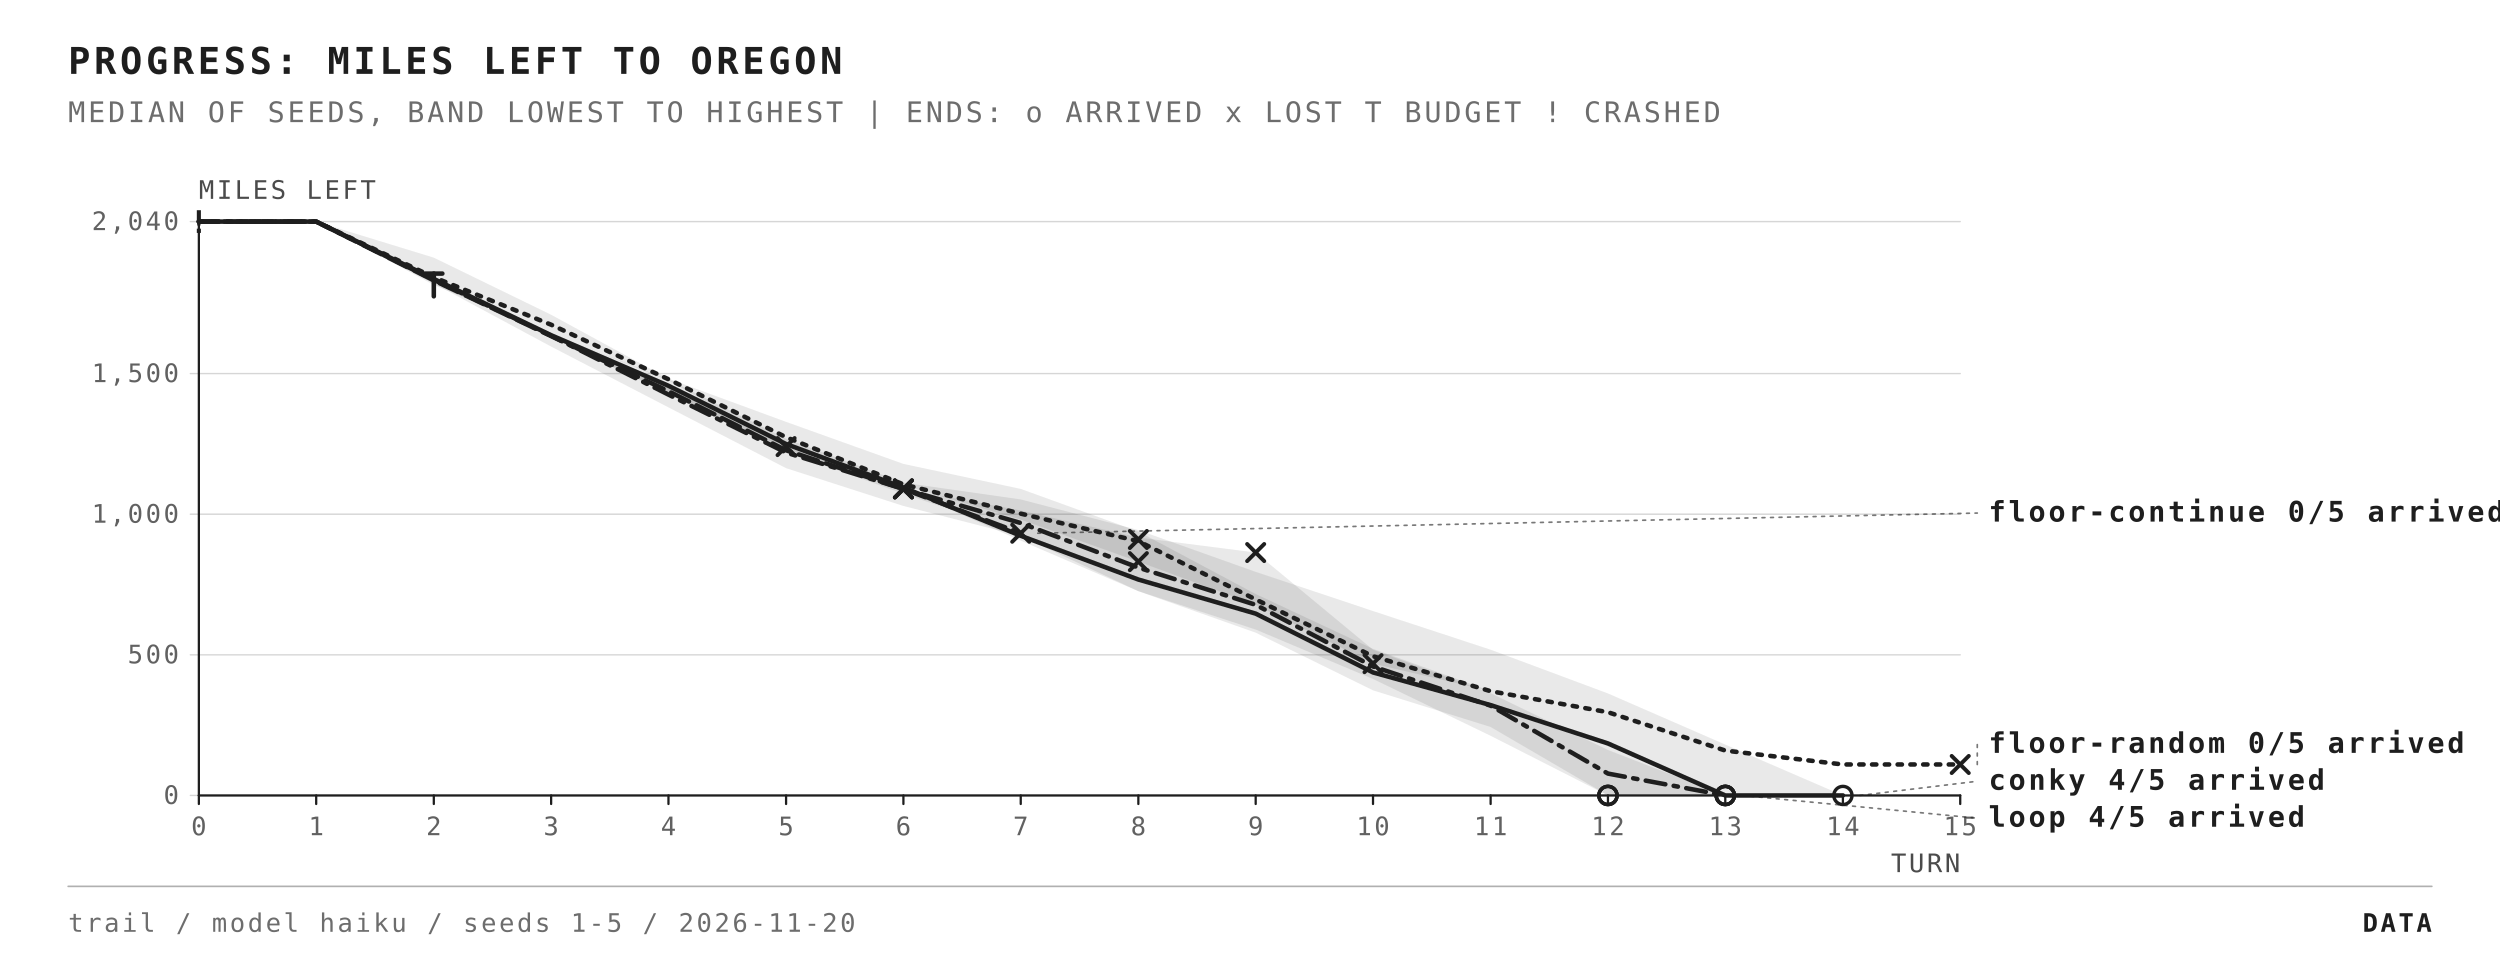
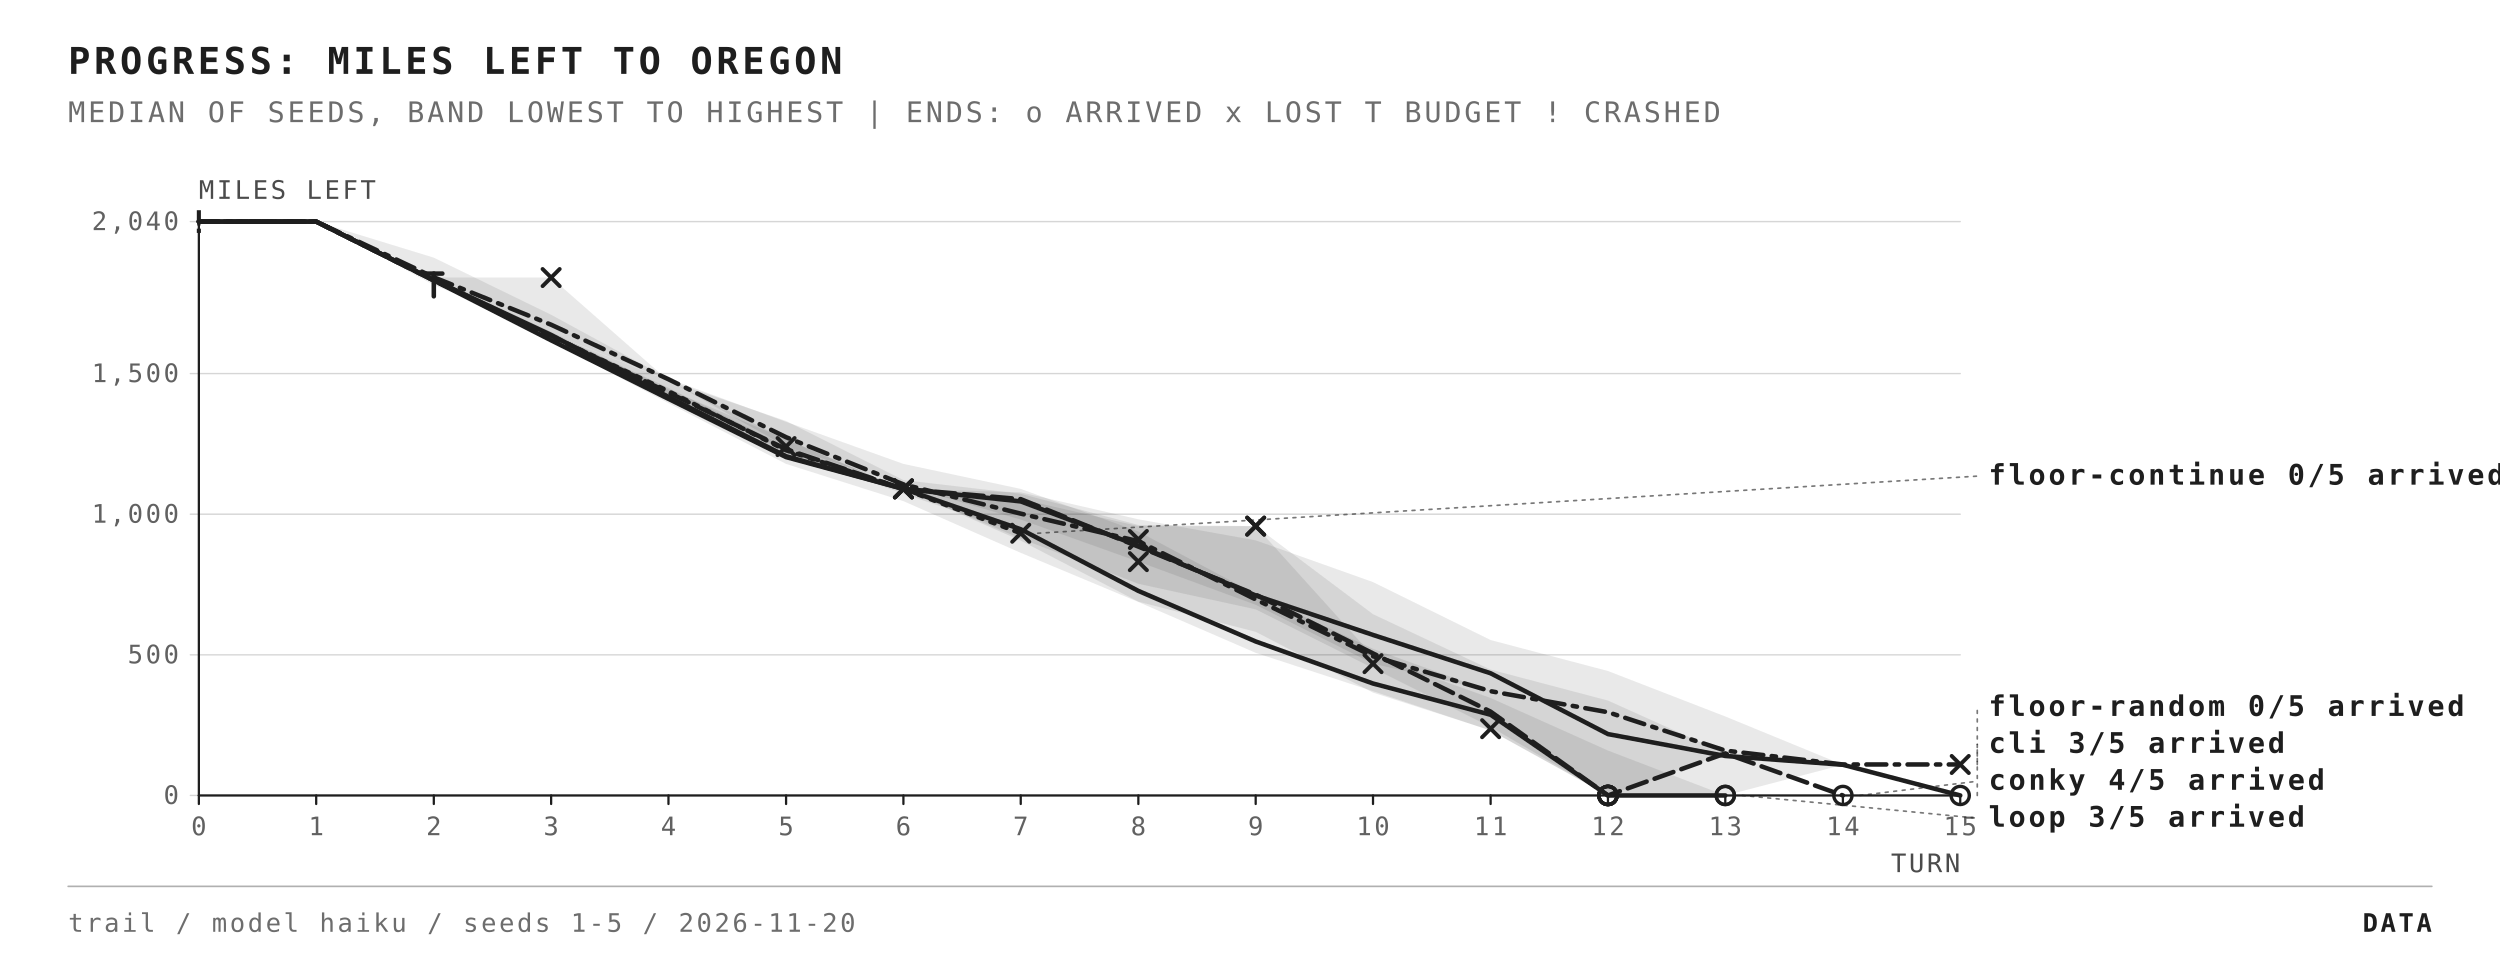
<svg xmlns="http://www.w3.org/2000/svg" width="880" height="340" viewBox="0 0 880 340" font-family="ui-monospace, SFMono-Regular, Menlo, Consolas, monospace" stroke-linecap="round" letter-spacing=".1em" role="img" aria-label="miles left to Oregon against turn, one line per arm">
  <text x="24.0" y="26.0" font-size="13" text-anchor="start" opacity="1.0" font-weight="bold" fill="#1E1E1E">PROGRESS: MILES LEFT TO OREGON</text>
  <text x="24.0" y="43.0" font-size="10" text-anchor="start" opacity="0.65" font-weight="normal" fill="#1E1E1E">MEDIAN OF SEEDS, BAND LOWEST TO HIGHEST  |  ENDS: o ARRIVED  x LOST  T BUDGET  ! CRASHED</text>
  <line x1="24.0" y1="312.0" x2="856.0" y2="312.0" stroke="#1E1E1E" stroke-width="0.6" opacity="0.35" />
  <text x="24.0" y="328.0" font-size="9" text-anchor="start" opacity="0.65" font-weight="normal" fill="#1E1E1E">trail / model haiku / seeds 1-5 / 2026-11-20</text>
  <text x="856.0" y="328.0" font-size="9" text-anchor="end" opacity="1.0" font-weight="bold" fill="#1E1E1E">DATA</text>
  <line x1="70.0" y1="280.0" x2="690.0" y2="280.0" stroke="#1E1E1E" stroke-width="0.8" opacity="1.0" />
  <line x1="70.0" y1="78.0" x2="70.0" y2="280.0" stroke="#1E1E1E" stroke-width="0.8" opacity="1.0" />
  <line x1="67.0" y1="280.0" x2="690.0" y2="280.0" stroke="#1E1E1E" stroke-width="0.5" opacity="0.18" />
  <text x="63.0" y="283.0" font-size="9" text-anchor="end" opacity="0.7" font-weight="normal" fill="#1E1E1E">0</text>
  <line x1="67.0" y1="230.5" x2="690.0" y2="230.5" stroke="#1E1E1E" stroke-width="0.5" opacity="0.18" />
  <text x="63.0" y="233.5" font-size="9" text-anchor="end" opacity="0.7" font-weight="normal" fill="#1E1E1E">500</text>
  <line x1="67.0" y1="181.0" x2="690.0" y2="181.0" stroke="#1E1E1E" stroke-width="0.5" opacity="0.18" />
  <text x="63.0" y="184.0" font-size="9" text-anchor="end" opacity="0.7" font-weight="normal" fill="#1E1E1E">1,000</text>
  <line x1="67.0" y1="131.5" x2="690.0" y2="131.5" stroke="#1E1E1E" stroke-width="0.5" opacity="0.18" />
  <text x="63.0" y="134.5" font-size="9" text-anchor="end" opacity="0.7" font-weight="normal" fill="#1E1E1E">1,500</text>
  <line x1="67.0" y1="78.0" x2="690.0" y2="78.0" stroke="#1E1E1E" stroke-width="0.5" opacity="0.18" />
  <text x="63.0" y="81.0" font-size="9" text-anchor="end" opacity="0.7" font-weight="normal" fill="#1E1E1E">2,040</text>
  <line x1="70.0" y1="280.0" x2="70.0" y2="283.0" stroke="#1E1E1E" stroke-width="0.8" opacity="1.0" />
  <text x="70.0" y="294.0" font-size="9" text-anchor="middle" opacity="0.7" font-weight="normal" fill="#1E1E1E">0</text>
  <line x1="111.3" y1="280.0" x2="111.3" y2="283.0" stroke="#1E1E1E" stroke-width="0.8" opacity="1.0" />
  <text x="111.3" y="294.0" font-size="9" text-anchor="middle" opacity="0.7" font-weight="normal" fill="#1E1E1E">1</text>
  <line x1="152.7" y1="280.0" x2="152.7" y2="283.0" stroke="#1E1E1E" stroke-width="0.8" opacity="1.0" />
  <text x="152.7" y="294.0" font-size="9" text-anchor="middle" opacity="0.7" font-weight="normal" fill="#1E1E1E">2</text>
  <line x1="194.0" y1="280.0" x2="194.0" y2="283.0" stroke="#1E1E1E" stroke-width="0.8" opacity="1.0" />
  <text x="194.0" y="294.0" font-size="9" text-anchor="middle" opacity="0.7" font-weight="normal" fill="#1E1E1E">3</text>
  <line x1="235.3" y1="280.0" x2="235.3" y2="283.0" stroke="#1E1E1E" stroke-width="0.8" opacity="1.0" />
  <text x="235.3" y="294.0" font-size="9" text-anchor="middle" opacity="0.7" font-weight="normal" fill="#1E1E1E">4</text>
  <line x1="276.7" y1="280.0" x2="276.7" y2="283.0" stroke="#1E1E1E" stroke-width="0.8" opacity="1.0" />
  <text x="276.7" y="294.0" font-size="9" text-anchor="middle" opacity="0.7" font-weight="normal" fill="#1E1E1E">5</text>
  <line x1="318.0" y1="280.0" x2="318.0" y2="283.0" stroke="#1E1E1E" stroke-width="0.8" opacity="1.0" />
  <text x="318.0" y="294.0" font-size="9" text-anchor="middle" opacity="0.7" font-weight="normal" fill="#1E1E1E">6</text>
  <line x1="359.3" y1="280.0" x2="359.3" y2="283.0" stroke="#1E1E1E" stroke-width="0.8" opacity="1.0" />
  <text x="359.3" y="294.0" font-size="9" text-anchor="middle" opacity="0.7" font-weight="normal" fill="#1E1E1E">7</text>
  <line x1="400.7" y1="280.0" x2="400.7" y2="283.0" stroke="#1E1E1E" stroke-width="0.8" opacity="1.0" />
  <text x="400.7" y="294.0" font-size="9" text-anchor="middle" opacity="0.7" font-weight="normal" fill="#1E1E1E">8</text>
  <line x1="442.0" y1="280.0" x2="442.0" y2="283.0" stroke="#1E1E1E" stroke-width="0.8" opacity="1.0" />
  <text x="442.0" y="294.0" font-size="9" text-anchor="middle" opacity="0.7" font-weight="normal" fill="#1E1E1E">9</text>
  <line x1="483.3" y1="280.0" x2="483.3" y2="283.0" stroke="#1E1E1E" stroke-width="0.8" opacity="1.0" />
  <text x="483.3" y="294.0" font-size="9" text-anchor="middle" opacity="0.7" font-weight="normal" fill="#1E1E1E">10</text>
  <line x1="524.7" y1="280.0" x2="524.7" y2="283.0" stroke="#1E1E1E" stroke-width="0.8" opacity="1.0" />
  <text x="524.7" y="294.0" font-size="9" text-anchor="middle" opacity="0.7" font-weight="normal" fill="#1E1E1E">11</text>
  <line x1="566.0" y1="280.0" x2="566.0" y2="283.0" stroke="#1E1E1E" stroke-width="0.8" opacity="1.0" />
  <text x="566.0" y="294.0" font-size="9" text-anchor="middle" opacity="0.7" font-weight="normal" fill="#1E1E1E">12</text>
  <line x1="607.3" y1="280.0" x2="607.3" y2="283.0" stroke="#1E1E1E" stroke-width="0.8" opacity="1.0" />
  <text x="607.3" y="294.0" font-size="9" text-anchor="middle" opacity="0.7" font-weight="normal" fill="#1E1E1E">13</text>
  <line x1="648.7" y1="280.0" x2="648.7" y2="283.0" stroke="#1E1E1E" stroke-width="0.8" opacity="1.0" />
  <text x="648.7" y="294.0" font-size="9" text-anchor="middle" opacity="0.7" font-weight="normal" fill="#1E1E1E">14</text>
  <line x1="690.0" y1="280.0" x2="690.0" y2="283.0" stroke="#1E1E1E" stroke-width="0.8" opacity="1.0" />
  <text x="690.0" y="294.0" font-size="9" text-anchor="middle" opacity="0.7" font-weight="normal" fill="#1E1E1E">15</text>
  <text x="70.0" y="70.0" font-size="9" text-anchor="start" opacity="0.8" font-weight="normal" fill="#1E1E1E">MILES LEFT</text>
  <text x="690.0" y="307.0" font-size="9" text-anchor="end" opacity="0.8" font-weight="normal" fill="#1E1E1E">TURN</text>
-   <path d="M70.0,78.0 L111.3,78.0 L152.7,97.5 L194.0,117.5 L235.3,133.6 L276.7,154.4 L318.0,169.9 L359.3,175.8 L400.7,186.6 L442.0,201.3 L483.3,215.1 L524.7,228.7 L566.0,244.1 L607.3,262.1 L648.7,280.0 L648.7,280.0 L607.3,280.0 L566.0,280.0 L524.7,255.9 L483.3,243.0 L442.0,222.7 L400.7,208.1 L359.3,190.3 L318.0,172.1 L276.7,158.1 L235.3,138.2 L194.0,118.8 L152.7,98.7 L111.3,78.0 L70.0,78.0 Z" fill="#1E1E1E" stroke="none" stroke-width="0" opacity="0.1" stroke-linejoin="round" />
-   <path d="M70.0,78.0 L111.3,78.0 L152.7,98.2 L194.0,118.0 L235.3,135.8 L276.7,156.3 L318.0,171.6 L359.3,188.6 L400.7,204.0 L442.0,216.0 L483.3,236.7 L524.7,248.2 L566.0,261.7 L607.3,280.0 L648.7,280.0" fill="none" stroke="#1E1E1E" stroke-width="1.6" opacity="1.0" stroke-linejoin="round" />
+   <path d="M70.0,78.0 L111.3,78.0 L152.7,97.7 L194.0,97.7 L235.3,134.0 L276.7,154.7 L318.0,172.1 L359.3,173.3 L400.7,182.8 L442.0,190.2 L483.3,204.9 L524.7,225.3 L566.0,236.2 L607.3,252.2 L648.7,269.2 L690.0,280.0 L690.0,280.0 L648.7,269.2 L607.3,280.0 L566.0,280.0 L524.7,257.1 L483.3,243.8 L442.0,222.4 L400.7,211.8 L359.3,190.3 L318.0,172.1 L276.7,160.9 L235.3,140.4 L194.0,120.0 L152.7,98.8 L111.3,78.0 L70.0,78.0 Z" fill="#1E1E1E" stroke="none" stroke-width="0" opacity="0.1" stroke-linejoin="round" />
+   <path d="M70.0,78.0 L111.3,78.0 L152.7,98.6 L194.0,117.9 L235.3,139.7 L276.7,160.6 L318.0,172.1 L359.3,176.5 L400.7,192.1 L442.0,209.6 L483.3,223.5 L524.7,237.0 L566.0,258.4 L607.3,266.1 L648.7,269.2 L690.0,280.0" fill="none" stroke="#1E1E1E" stroke-width="1.6" opacity="1.0" stroke-linejoin="round" />
+   <line x1="191.0" y1="94.7" x2="197.0" y2="100.7" stroke="#1E1E1E" stroke-width="1.4" opacity="1.0" />
+   <line x1="191.0" y1="100.7" x2="197.0" y2="94.7" stroke="#1E1E1E" stroke-width="1.4" opacity="1.0" />
+   <circle cx="566.0" cy="280.0" r="3.2" fill="none" stroke="#1E1E1E" stroke-width="1.2" opacity="1.0" />
+   <text x="70.0" y="82.0" font-size="11" text-anchor="middle" opacity="1.0" font-weight="bold" fill="#1E1E1E">!</text>
  <circle cx="607.3" cy="280.0" r="3.2" fill="none" stroke="#1E1E1E" stroke-width="1.2" opacity="1.0" />
-   <circle cx="607.3" cy="280.0" r="3.2" fill="none" stroke="#1E1E1E" stroke-width="1.2" opacity="1.0" />
+   <circle cx="690.0" cy="280.0" r="3.2" fill="none" stroke="#1E1E1E" stroke-width="1.2" opacity="1.0" />
+   <path d="M70.0,78.0 L111.3,78.0 L152.7,97.5 L194.0,117.5 L235.3,134.0 L276.7,148.2 L318.0,169.0 L359.3,173.8 L400.7,184.8 L442.0,185.2 L483.3,216.2 L524.7,235.7 L566.0,246.6 L607.3,265.2 L648.7,280.0 L648.7,280.0 L607.3,265.2 L566.0,280.0 L524.7,255.9 L483.3,235.2 L442.0,214.5 L400.7,205.5 L359.3,189.6 L318.0,172.1 L276.7,160.9 L235.3,140.4 L194.0,120.0 L152.7,98.8 L111.3,78.0 L70.0,78.0 Z" fill="#1E1E1E" stroke="none" stroke-width="0" opacity="0.1" stroke-linejoin="round" />
+   <path d="M70.0,78.0 L111.3,78.0 L152.7,98.7 L194.0,118.2 L235.3,138.2 L276.7,158.1 L318.0,172.1 L359.3,175.7 L400.7,192.4 L442.0,209.3 L483.3,230.0 L524.7,250.5 L566.0,280.0 L607.3,265.2 L648.7,280.0" fill="none" stroke="#1E1E1E" stroke-width="1.6" opacity="1.0" stroke-linejoin="round" stroke-dasharray="7 3" />
+   <circle cx="566.0" cy="280.0" r="3.2" fill="none" stroke="#1E1E1E" stroke-width="1.2" opacity="1.0" />
+   <circle cx="566.0" cy="280.0" r="3.2" fill="none" stroke="#1E1E1E" stroke-width="1.2" opacity="1.0" />
  <circle cx="566.0" cy="280.0" r="3.2" fill="none" stroke="#1E1E1E" stroke-width="1.2" opacity="1.0" />
  <circle cx="648.7" cy="280.0" r="3.2" fill="none" stroke="#1E1E1E" stroke-width="1.2" opacity="1.0" />
-   <text x="70.0" y="82.0" font-size="11" text-anchor="middle" opacity="1.0" font-weight="bold" fill="#1E1E1E">!</text>
+   <line x1="439.0" y1="182.2" x2="445.0" y2="188.2" stroke="#1E1E1E" stroke-width="1.4" opacity="1.0" />
+   <line x1="439.0" y1="188.2" x2="445.0" y2="182.2" stroke="#1E1E1E" stroke-width="1.4" opacity="1.0" />
  <path d="M70.0,78.0 L111.3,78.0 L152.7,97.5 L194.0,117.5 L235.3,136.5 L276.7,157.2 L318.0,172.1 L359.3,187.7 L359.3,187.7 L318.0,173.8 L276.7,159.0 L235.3,138.7 L194.0,118.8 L152.7,98.8 L111.3,78.0 L70.0,78.0 Z" fill="#1E1E1E" stroke="none" stroke-width="0" opacity="0.1" stroke-linejoin="round" />
-   <path d="M70.0,78.0 L111.3,78.0 L152.7,98.7 L194.0,118.3 L235.3,137.7 L276.7,158.5 L318.0,172.1 L359.3,187.7" fill="none" stroke="#1E1E1E" stroke-width="1.6" opacity="1.0" stroke-linejoin="round" stroke-dasharray="7 3" />
+   <path d="M70.0,78.0 L111.3,78.0 L152.7,98.7 L194.0,118.3 L235.3,137.7 L276.7,158.5 L318.0,172.1 L359.3,187.7" fill="none" stroke="#1E1E1E" stroke-width="1.6" opacity="1.0" stroke-linejoin="round" stroke-dasharray="1.5 3" />
  <line x1="356.3" y1="184.7" x2="362.3" y2="190.7" stroke="#1E1E1E" stroke-width="1.4" opacity="1.0" />
  <line x1="356.3" y1="190.7" x2="362.3" y2="184.7" stroke="#1E1E1E" stroke-width="1.4" opacity="1.0" />
  <line x1="315.0" y1="169.1" x2="321.0" y2="175.1" stroke="#1E1E1E" stroke-width="1.4" opacity="1.0" />
  <line x1="315.0" y1="175.1" x2="321.0" y2="169.1" stroke="#1E1E1E" stroke-width="1.4" opacity="1.0" />
  <line x1="315.0" y1="169.1" x2="321.0" y2="175.1" stroke="#1E1E1E" stroke-width="1.4" opacity="1.0" />
  <line x1="315.0" y1="175.1" x2="321.0" y2="169.1" stroke="#1E1E1E" stroke-width="1.4" opacity="1.0" />
  <line x1="273.7" y1="154.2" x2="279.7" y2="160.2" stroke="#1E1E1E" stroke-width="1.4" opacity="1.0" />
  <line x1="273.7" y1="160.2" x2="279.7" y2="154.2" stroke="#1E1E1E" stroke-width="1.4" opacity="1.0" />
  <line x1="315.0" y1="169.1" x2="321.0" y2="175.1" stroke="#1E1E1E" stroke-width="1.4" opacity="1.0" />
  <line x1="315.0" y1="175.1" x2="321.0" y2="169.1" stroke="#1E1E1E" stroke-width="1.4" opacity="1.0" />
  <path d="M70.0,78.0 L111.3,78.0 L152.7,90.7 L194.0,110.8 L235.3,133.3 L276.7,148.5 L318.0,163.3 L359.3,172.1 L400.7,187.1 L442.0,209.1 L483.3,228.4 L524.7,243.3 L566.0,250.7 L607.3,264.2 L648.7,269.1 L690.0,269.1 L690.0,269.1 L648.7,269.1 L607.3,264.2 L566.0,250.7 L524.7,243.3 L483.3,233.6 L442.0,212.9 L400.7,197.7 L359.3,182.9 L318.0,170.8 L276.7,157.2 L235.3,133.9 L194.0,117.4 L152.7,100.3 L111.3,78.0 L70.0,78.0 Z" fill="#1E1E1E" stroke="none" stroke-width="0" opacity="0.1" stroke-linejoin="round" />
-   <path d="M70.0,78.0 L111.3,78.0 L152.7,97.6 L194.0,114.3 L235.3,133.5 L276.7,153.9 L318.0,170.5 L359.3,180.8 L400.7,190.5 L442.0,211.0 L483.3,231.0 L524.7,243.3 L566.0,250.7 L607.3,264.2 L648.7,269.1 L690.0,269.1" fill="none" stroke="#1E1E1E" stroke-width="1.6" opacity="1.0" stroke-linejoin="round" stroke-dasharray="1.5 3" />
+   <path d="M70.0,78.0 L111.3,78.0 L152.7,97.6 L194.0,114.3 L235.3,133.5 L276.7,153.9 L318.0,170.5 L359.3,180.8 L400.7,190.5 L442.0,211.0 L483.3,231.0 L524.7,243.3 L566.0,250.7 L607.3,264.2 L648.7,269.1 L690.0,269.1" fill="none" stroke="#1E1E1E" stroke-width="1.6" opacity="1.0" stroke-linejoin="round" stroke-dasharray="7 3 1.5 3" />
  <line x1="687.0" y1="266.1" x2="693.0" y2="272.1" stroke="#1E1E1E" stroke-width="1.4" opacity="1.0" />
  <line x1="687.0" y1="272.1" x2="693.0" y2="266.1" stroke="#1E1E1E" stroke-width="1.4" opacity="1.0" />
  <line x1="480.3" y1="230.6" x2="486.3" y2="236.6" stroke="#1E1E1E" stroke-width="1.4" opacity="1.0" />
  <line x1="480.3" y1="236.6" x2="486.3" y2="230.6" stroke="#1E1E1E" stroke-width="1.4" opacity="1.0" />
  <line x1="397.7" y1="186.9" x2="403.7" y2="192.9" stroke="#1E1E1E" stroke-width="1.4" opacity="1.0" />
  <line x1="397.7" y1="192.9" x2="403.7" y2="186.9" stroke="#1E1E1E" stroke-width="1.4" opacity="1.0" />
  <line x1="397.7" y1="194.7" x2="403.7" y2="200.7" stroke="#1E1E1E" stroke-width="1.4" opacity="1.0" />
  <line x1="397.7" y1="200.7" x2="403.7" y2="194.7" stroke="#1E1E1E" stroke-width="1.4" opacity="1.0" />
  <line x1="152.7" y1="96.3" x2="152.7" y2="104.3" stroke="#1E1E1E" stroke-width="1.6" opacity="1.0" />
  <line x1="149.7" y1="96.3" x2="155.7" y2="96.3" stroke="#1E1E1E" stroke-width="1.6" opacity="1.0" />
-   <path d="M70.0,78.0 L111.3,78.0 L152.7,97.5 L194.0,117.5 L235.3,136.5 L276.7,157.2 L318.0,172.1 L359.3,179.7 L400.7,189.2 L442.0,194.5 L483.3,228.7 L524.7,244.0 L566.0,264.0 L607.3,280.0 L607.3,280.0 L566.0,280.0 L524.7,259.0 L483.3,239.0 L442.0,221.6 L400.7,208.1 L359.3,188.7 L318.0,178.1 L276.7,164.8 L235.3,143.4 L194.0,122.0 L152.7,99.8 L111.3,78.0 L70.0,78.0 Z" fill="#1E1E1E" stroke="none" stroke-width="0" opacity="0.1" stroke-linejoin="round" />
-   <path d="M70.0,78.0 L111.3,78.0 L152.7,98.5 L194.0,118.2 L235.3,138.9 L276.7,159.3 L318.0,172.1 L359.3,184.1 L400.7,199.8 L442.0,212.9 L483.3,234.6 L524.7,248.4 L566.0,272.3 L607.3,280.0" fill="none" stroke="#1E1E1E" stroke-width="1.6" opacity="1.0" stroke-linejoin="round" stroke-dasharray="7 3 1.5 3" />
+   <path d="M70.0,78.0 L111.3,78.0 L152.7,97.7 L194.0,116.8 L235.3,137.1 L276.7,154.6 L318.0,172.1 L359.3,175.7 L400.7,185.2 L442.0,185.2 L483.3,230.9 L524.7,245.7 L566.0,264.2 L607.3,280.0 L607.3,280.0 L566.0,280.0 L524.7,257.2 L483.3,243.3 L442.0,229.8 L400.7,211.9 L359.3,194.6 L318.0,176.4 L276.7,163.3 L235.3,141.9 L194.0,120.2 L152.7,99.7 L111.3,78.0 L70.0,78.0 Z" fill="#1E1E1E" stroke="none" stroke-width="0" opacity="0.1" stroke-linejoin="round" />
+   <path d="M70.0,78.0 L111.3,78.0 L152.7,98.7 L194.0,119.8 L235.3,140.4 L276.7,160.9 L318.0,172.1 L359.3,186.3 L400.7,208.0 L442.0,225.8 L483.3,240.6 L524.7,251.6 L566.0,280.0 L607.3,280.0" fill="none" stroke="#1E1E1E" stroke-width="1.6" opacity="1.0" stroke-linejoin="round" />
  <circle cx="566.0" cy="280.0" r="3.2" fill="none" stroke="#1E1E1E" stroke-width="1.2" opacity="1.0" />
-   <circle cx="607.3" cy="280.0" r="3.2" fill="none" stroke="#1E1E1E" stroke-width="1.2" opacity="1.0" />
+   <line x1="521.7" y1="253.5" x2="527.7" y2="259.5" stroke="#1E1E1E" stroke-width="1.4" opacity="1.0" />
+   <line x1="521.7" y1="259.5" x2="527.7" y2="253.5" stroke="#1E1E1E" stroke-width="1.4" opacity="1.0" />
  <circle cx="607.3" cy="280.0" r="3.2" fill="none" stroke="#1E1E1E" stroke-width="1.2" opacity="1.0" />
  <circle cx="566.0" cy="280.0" r="3.2" fill="none" stroke="#1E1E1E" stroke-width="1.2" opacity="1.0" />
-   <line x1="439.0" y1="191.5" x2="445.0" y2="197.5" stroke="#1E1E1E" stroke-width="1.4" opacity="1.0" />
-   <line x1="439.0" y1="197.5" x2="445.0" y2="191.5" stroke="#1E1E1E" stroke-width="1.4" opacity="1.0" />
+   <line x1="439.0" y1="182.2" x2="445.0" y2="188.2" stroke="#1E1E1E" stroke-width="1.4" opacity="1.0" />
+   <line x1="439.0" y1="188.2" x2="445.0" y2="182.2" stroke="#1E1E1E" stroke-width="1.4" opacity="1.0" />
+   <line x1="696.0" y1="280.0" x2="696.0" y2="262.0" stroke="#1E1E1E" stroke-width="0.6" opacity="0.6" stroke-dasharray="1 2" />
+   <text x="700.0" y="265.0" font-size="10" text-anchor="start" opacity="1.0" font-weight="bold" fill="#1E1E1E">cli 3/5 arrived</text>
  <line x1="654.7" y1="280.0" x2="696.0" y2="275.0" stroke="#1E1E1E" stroke-width="0.6" opacity="0.6" stroke-dasharray="1 2" />
  <text x="700.0" y="278.0" font-size="10" text-anchor="start" opacity="1.0" font-weight="bold" fill="#1E1E1E">conky 4/5 arrived</text>
-   <line x1="365.3" y1="187.7" x2="696.0" y2="180.6" stroke="#1E1E1E" stroke-width="0.6" opacity="0.6" stroke-dasharray="1 2" />
-   <text x="700.0" y="183.6" font-size="10" text-anchor="start" opacity="1.0" font-weight="bold" fill="#1E1E1E">floor-continue 0/5 arrived</text>
-   <line x1="696.0" y1="269.1" x2="696.0" y2="262.0" stroke="#1E1E1E" stroke-width="0.6" opacity="0.6" stroke-dasharray="1 2" />
-   <text x="700.0" y="265.0" font-size="10" text-anchor="start" opacity="1.0" font-weight="bold" fill="#1E1E1E">floor-random 0/5 arrived</text>
+   <line x1="365.3" y1="187.7" x2="696.0" y2="167.6" stroke="#1E1E1E" stroke-width="0.6" opacity="0.6" stroke-dasharray="1 2" />
+   <text x="700.0" y="170.6" font-size="10" text-anchor="start" opacity="1.0" font-weight="bold" fill="#1E1E1E">floor-continue 0/5 arrived</text>
+   <line x1="696.0" y1="269.1" x2="696.0" y2="249.0" stroke="#1E1E1E" stroke-width="0.6" opacity="0.6" stroke-dasharray="1 2" />
+   <text x="700.0" y="252.0" font-size="10" text-anchor="start" opacity="1.0" font-weight="bold" fill="#1E1E1E">floor-random 0/5 arrived</text>
  <line x1="613.3" y1="280.0" x2="696.0" y2="288.0" stroke="#1E1E1E" stroke-width="0.6" opacity="0.6" stroke-dasharray="1 2" />
-   <text x="700.0" y="291.0" font-size="10" text-anchor="start" opacity="1.0" font-weight="bold" fill="#1E1E1E">loop 4/5 arrived</text>
+   <text x="700.0" y="291.0" font-size="10" text-anchor="start" opacity="1.0" font-weight="bold" fill="#1E1E1E">loop 3/5 arrived</text>
</svg>
